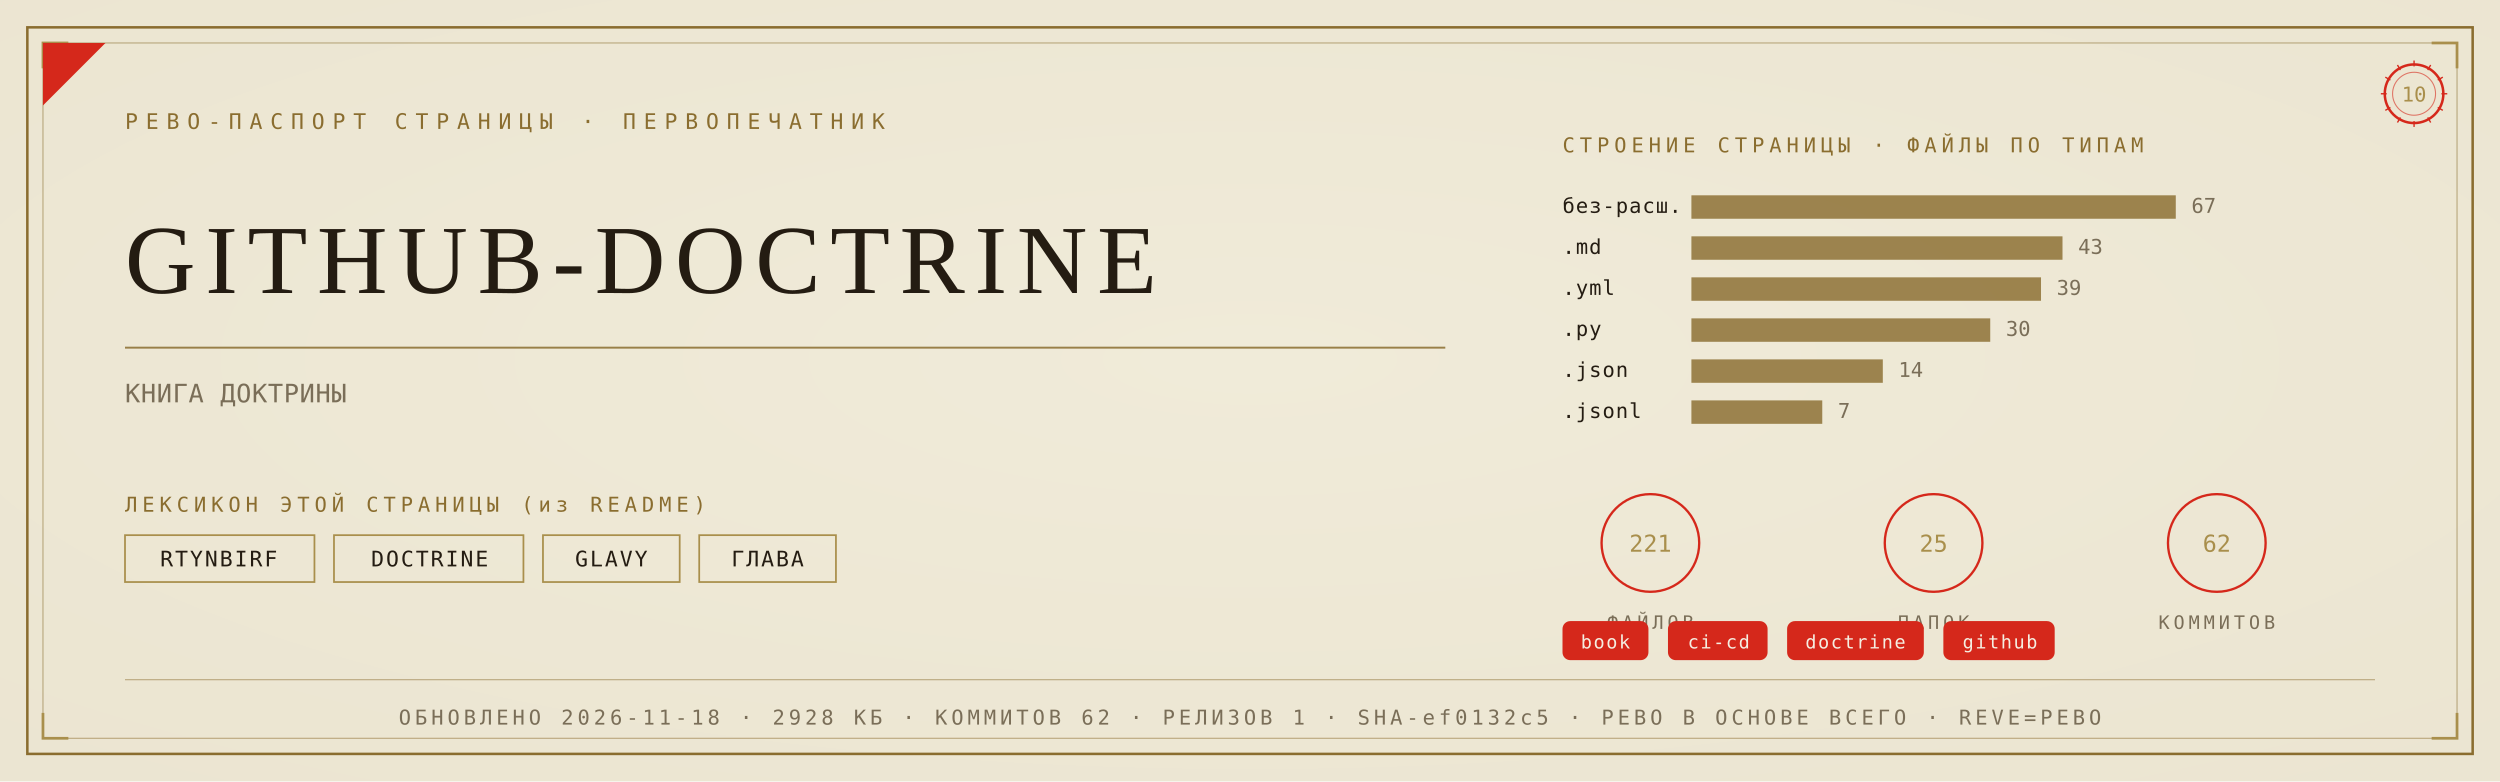
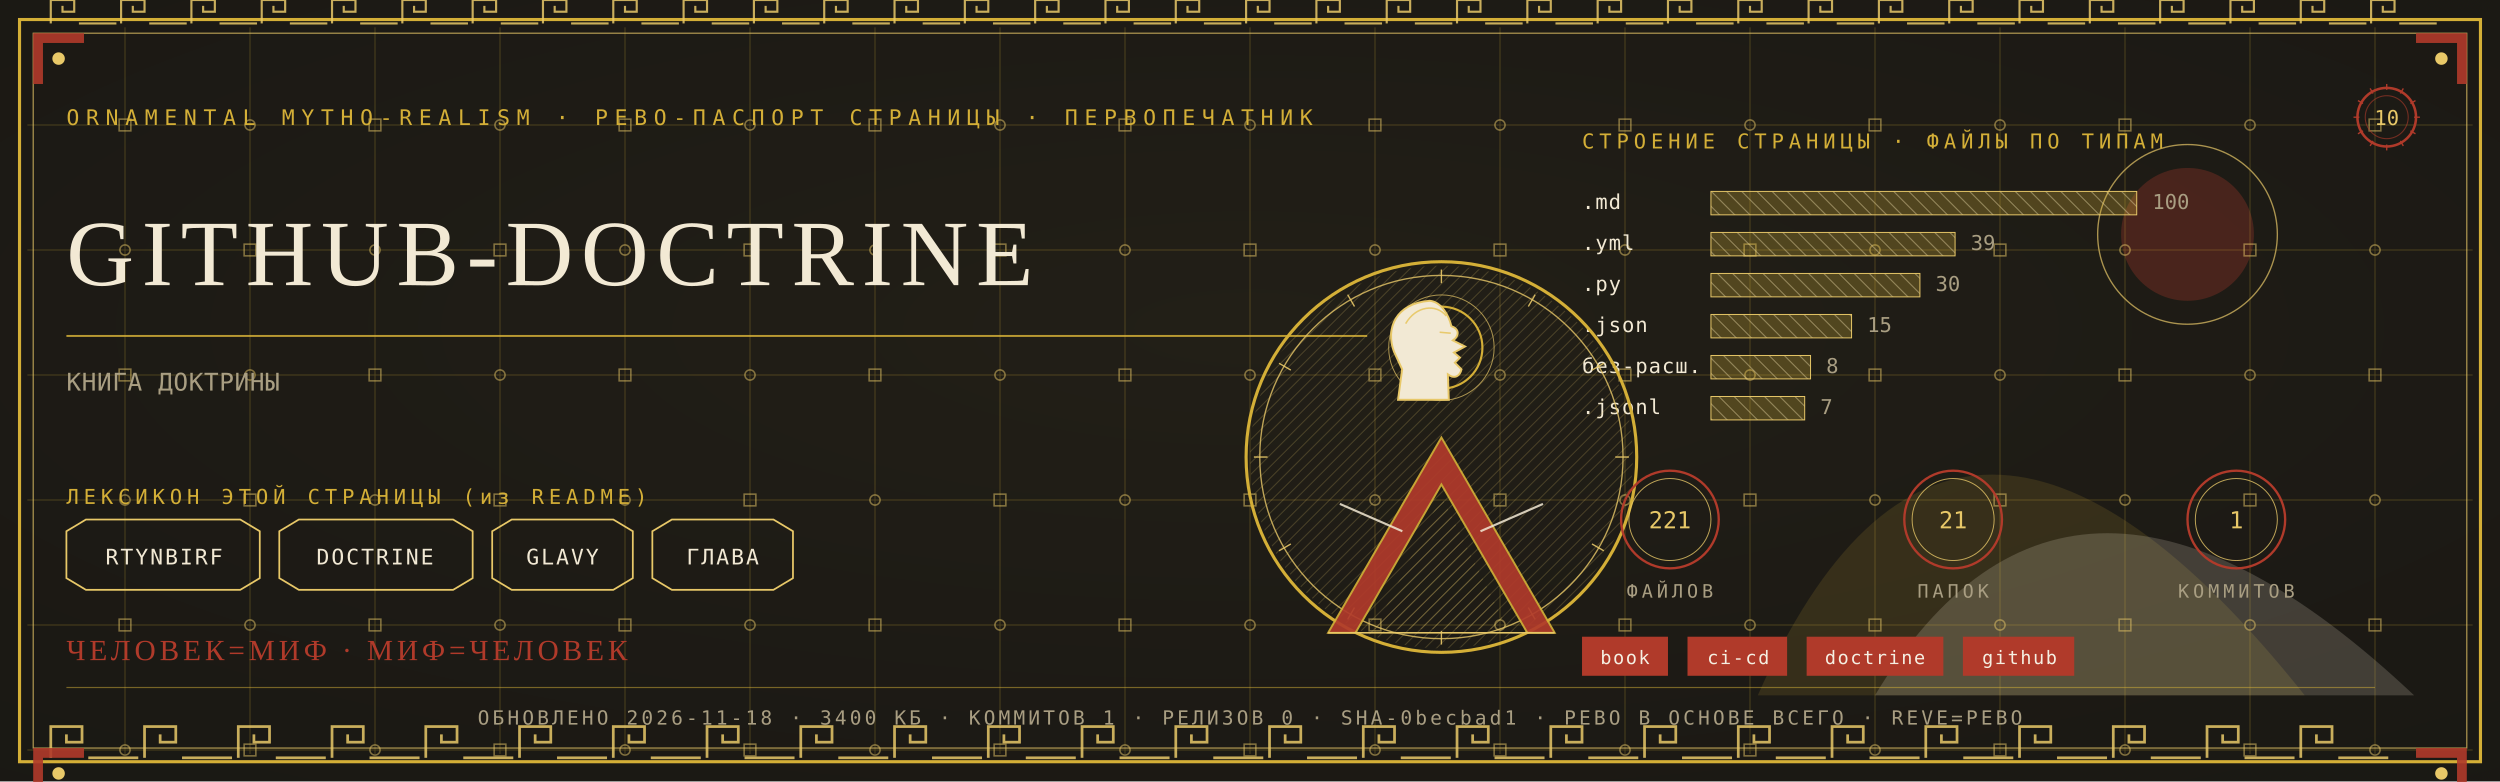
<svg xmlns="http://www.w3.org/2000/svg" viewBox="0 0 1280 400" width="1280" height="400">
  <defs>
-     <radialGradient id="rp10" cx="0.5" cy="0.46" r="1.05">
-       <stop offset="0" stop-color="#F1EBDA" />
-       <stop offset="1" stop-color="#EAE2CE" />
+     <radialGradient id="rp10" cx="0.5" cy="0.42" r="1.1">
+       <stop offset="0" stop-color="#232017" />
+       <stop offset="1" stop-color="#171512" />
    </radialGradient>
+     <pattern id="hatchm" width="4.2" height="4.2" patternUnits="userSpaceOnUse" patternTransform="rotate(45)">
+       <rect width="4.2" height="4.2" fill="none" />
+       <line x1="0" y1="0" x2="0" y2="4.2" stroke="#E8C868" stroke-width="0.5" />
+     </pattern>
+     <pattern id="hatchv" width="5.5" height="5.5" patternUnits="userSpaceOnUse" patternTransform="rotate(-45)">
+       <rect width="5.5" height="5.5" fill="none" />
+       <line x1="0" y1="0" x2="0" y2="5.5" stroke="#F2E9D4" stroke-width="0.5" />
+     </pattern>
  </defs>
-   <rect width="1280" height="400" fill="#EAE2CE" />
-   <rect width="1280" height="400" fill="url(#rp10)" opacity="0.92" />
-   <rect x="14" y="14" width="1252" height="372" fill="none" stroke="#8A6D2F" stroke-width="1.3" />
-   <rect x="22" y="22" width="1236" height="356" fill="none" stroke="#8A6D2F" stroke-width="0.55" opacity="0.55" />
-   <path d="M 22 35 L 22 22 L 35 22" fill="none" stroke="#A98F4C" stroke-width="1.4" />
-   <path d="M 1258 35 L 1258 22 L 1245 22" fill="none" stroke="#A98F4C" stroke-width="1.4" />
-   <path d="M 22 365 L 22 378 L 35 378" fill="none" stroke="#A98F4C" stroke-width="1.4" />
-   <path d="M 1258 365 L 1258 378 L 1245 378" fill="none" stroke="#A98F4C" stroke-width="1.4" />
-   <path d="M 22 54 L 22 22 L 54 22 Z" fill="#D5281B" />
-   <text x="64" y="66" font-family="'Cascadia Mono', ui-monospace, Consolas, monospace" font-size="11" fill="#8A6D2F" letter-spacing="4">РЕВО-ПАСПОРТ СТРАНИЦЫ · ПЕРВОПЕЧАТНИК</text>
-   <g transform="translate(1236,48)">
-     <circle r="15" fill="none" stroke="#D5281B" stroke-width="1.3" />
-     <circle r="11" fill="none" stroke="#D5281B" stroke-width="0.55" opacity="0.6" />
-     <text y="4" text-anchor="middle" font-family="'Cascadia Mono', ui-monospace, Consolas, monospace" font-size="10.5" fill="#A98F4C">10</text>
-     <g stroke="#D5281B" stroke-width="0.7">
+   <rect width="1280" height="400" fill="#171512" />
+   <rect width="1280" height="400" fill="url(#rp10)" opacity="0.94" />
+   <path d="M 900 356 Q 1000 130 1180 356 Z" fill="#D4AF37" opacity="0.14" />
+   <path d="M 960 356 Q 1060 190 1236 356 Z" fill="#F2E9D4" opacity="0.18" />
+   <circle cx="1120" cy="120" r="34" fill="#B03A2A" opacity="0.30" />
+   <circle cx="1120" cy="120" r="46" fill="none" stroke="#E8C868" stroke-width="0.7" opacity="0.7" />
+   <g stroke="#D4AF37" stroke-width="0.45" opacity="0.30">
+     <line x1="64" y1="14" x2="64" y2="386" />
+     <line x1="128" y1="14" x2="128" y2="386" />
+     <line x1="192" y1="14" x2="192" y2="386" />
+     <line x1="256" y1="14" x2="256" y2="386" />
+     <line x1="320" y1="14" x2="320" y2="386" />
+     <line x1="384" y1="14" x2="384" y2="386" />
+     <line x1="448" y1="14" x2="448" y2="386" />
+     <line x1="512" y1="14" x2="512" y2="386" />
+     <line x1="576" y1="14" x2="576" y2="386" />
+     <line x1="640" y1="14" x2="640" y2="386" />
+     <line x1="704" y1="14" x2="704" y2="386" />
+     <line x1="768" y1="14" x2="768" y2="386" />
+     <line x1="832" y1="14" x2="832" y2="386" />
+     <line x1="896" y1="14" x2="896" y2="386" />
+     <line x1="960" y1="14" x2="960" y2="386" />
+     <line x1="1024" y1="14" x2="1024" y2="386" />
+     <line x1="1088" y1="14" x2="1088" y2="386" />
+     <line x1="1152" y1="14" x2="1152" y2="386" />
+     <line x1="1216" y1="14" x2="1216" y2="386" />
+     <line x1="14" y1="64" x2="1266" y2="64" />
+     <line x1="14" y1="128" x2="1266" y2="128" />
+     <line x1="14" y1="192" x2="1266" y2="192" />
+     <line x1="14" y1="256" x2="1266" y2="256" />
+     <line x1="14" y1="320" x2="1266" y2="320" />
+     <line x1="14" y1="384" x2="1266" y2="384" />
+   </g>
+   <g fill="none" stroke="#E8C868" stroke-width="0.8" opacity="0.5">
+     <rect x="61" y="61" width="6" height="6" />
+     <circle cx="64" cy="128" r="2.6" />
+     <rect x="61" y="189" width="6" height="6" />
+     <circle cx="64" cy="256" r="2.6" />
+     <rect x="61" y="317" width="6" height="6" />
+     <circle cx="64" cy="384" r="2.6" />
+     <circle cx="128" cy="64" r="2.6" />
+     <rect x="125" y="125" width="6" height="6" />
+     <circle cx="128" cy="192" r="2.6" />
+     <rect x="125" y="253" width="6" height="6" />
+     <circle cx="128" cy="320" r="2.6" />
+     <rect x="125" y="381" width="6" height="6" />
+     <rect x="189" y="61" width="6" height="6" />
+     <circle cx="192" cy="128" r="2.6" />
+     <rect x="189" y="189" width="6" height="6" />
+     <circle cx="192" cy="256" r="2.6" />
+     <rect x="189" y="317" width="6" height="6" />
+     <circle cx="192" cy="384" r="2.6" />
+     <circle cx="256" cy="64" r="2.6" />
+     <rect x="253" y="125" width="6" height="6" />
+     <circle cx="256" cy="192" r="2.6" />
+     <rect x="253" y="253" width="6" height="6" />
+     <circle cx="256" cy="320" r="2.6" />
+     <rect x="253" y="381" width="6" height="6" />
+     <rect x="317" y="61" width="6" height="6" />
+     <circle cx="320" cy="128" r="2.6" />
+     <rect x="317" y="189" width="6" height="6" />
+     <circle cx="320" cy="256" r="2.6" />
+     <rect x="317" y="317" width="6" height="6" />
+     <circle cx="320" cy="384" r="2.6" />
+     <circle cx="384" cy="64" r="2.6" />
+     <rect x="381" y="125" width="6" height="6" />
+     <circle cx="384" cy="192" r="2.6" />
+     <rect x="381" y="253" width="6" height="6" />
+     <circle cx="384" cy="320" r="2.6" />
+     <rect x="381" y="381" width="6" height="6" />
+     <rect x="445" y="61" width="6" height="6" />
+     <circle cx="448" cy="128" r="2.6" />
+     <rect x="445" y="189" width="6" height="6" />
+     <circle cx="448" cy="256" r="2.6" />
+     <rect x="445" y="317" width="6" height="6" />
+     <circle cx="448" cy="384" r="2.6" />
+     <circle cx="512" cy="64" r="2.6" />
+     <rect x="509" y="125" width="6" height="6" />
+     <circle cx="512" cy="192" r="2.6" />
+     <rect x="509" y="253" width="6" height="6" />
+     <circle cx="512" cy="320" r="2.6" />
+     <rect x="509" y="381" width="6" height="6" />
+     <rect x="573" y="61" width="6" height="6" />
+     <circle cx="576" cy="128" r="2.6" />
+     <rect x="573" y="189" width="6" height="6" />
+     <circle cx="576" cy="256" r="2.6" />
+     <rect x="573" y="317" width="6" height="6" />
+     <circle cx="576" cy="384" r="2.6" />
+     <circle cx="640" cy="64" r="2.6" />
+     <rect x="637" y="125" width="6" height="6" />
+     <circle cx="640" cy="192" r="2.6" />
+     <rect x="637" y="253" width="6" height="6" />
+     <circle cx="640" cy="320" r="2.6" />
+     <rect x="637" y="381" width="6" height="6" />
+     <rect x="701" y="61" width="6" height="6" />
+     <circle cx="704" cy="128" r="2.6" />
+     <rect x="701" y="189" width="6" height="6" />
+     <circle cx="704" cy="256" r="2.6" />
+     <rect x="701" y="317" width="6" height="6" />
+     <circle cx="704" cy="384" r="2.6" />
+     <circle cx="768" cy="64" r="2.6" />
+     <rect x="765" y="125" width="6" height="6" />
+     <circle cx="768" cy="192" r="2.6" />
+     <rect x="765" y="253" width="6" height="6" />
+     <circle cx="768" cy="320" r="2.6" />
+     <rect x="765" y="381" width="6" height="6" />
+     <rect x="829" y="61" width="6" height="6" />
+     <circle cx="832" cy="128" r="2.6" />
+     <rect x="829" y="189" width="6" height="6" />
+     <circle cx="832" cy="256" r="2.6" />
+     <rect x="829" y="317" width="6" height="6" />
+     <circle cx="832" cy="384" r="2.6" />
+     <circle cx="896" cy="64" r="2.6" />
+     <rect x="893" y="125" width="6" height="6" />
+     <circle cx="896" cy="192" r="2.6" />
+     <rect x="893" y="253" width="6" height="6" />
+     <circle cx="896" cy="320" r="2.6" />
+     <rect x="893" y="381" width="6" height="6" />
+     <rect x="957" y="61" width="6" height="6" />
+     <circle cx="960" cy="128" r="2.6" />
+     <rect x="957" y="189" width="6" height="6" />
+     <circle cx="960" cy="256" r="2.6" />
+     <rect x="957" y="317" width="6" height="6" />
+     <circle cx="960" cy="384" r="2.6" />
+     <circle cx="1024" cy="64" r="2.6" />
+     <rect x="1021" y="125" width="6" height="6" />
+     <circle cx="1024" cy="192" r="2.6" />
+     <rect x="1021" y="253" width="6" height="6" />
+     <circle cx="1024" cy="320" r="2.6" />
+     <rect x="1021" y="381" width="6" height="6" />
+     <rect x="1085" y="61" width="6" height="6" />
+     <circle cx="1088" cy="128" r="2.6" />
+     <rect x="1085" y="189" width="6" height="6" />
+     <circle cx="1088" cy="256" r="2.6" />
+     <rect x="1085" y="317" width="6" height="6" />
+     <circle cx="1088" cy="384" r="2.6" />
+     <circle cx="1152" cy="64" r="2.6" />
+     <rect x="1149" y="125" width="6" height="6" />
+     <circle cx="1152" cy="192" r="2.6" />
+     <rect x="1149" y="253" width="6" height="6" />
+     <circle cx="1152" cy="320" r="2.6" />
+     <rect x="1149" y="381" width="6" height="6" />
+     <rect x="1213" y="61" width="6" height="6" />
+     <circle cx="1216" cy="128" r="2.6" />
+     <rect x="1213" y="189" width="6" height="6" />
+     <circle cx="1216" cy="256" r="2.6" />
+     <rect x="1213" y="317" width="6" height="6" />
+     <circle cx="1216" cy="384" r="2.6" />
+   </g>
+   <rect x="10" y="10" width="1260" height="380" fill="none" stroke="#D4AF37" stroke-width="1.6" />
+   <rect x="17" y="17" width="1246" height="366" fill="none" stroke="#E8C868" stroke-width="0.6" opacity="0.75" />
+   <g fill="none" stroke="#E8C868" stroke-width="1.4" opacity="0.85">
+     <path d="M 26 388 L 26 372 L 42 372 L 42 380.0 L 34.0 380.0 L 34.0 376.0" />
+     <line x1="45.2" y1="388" x2="70.8" y2="388" />
+     <path d="M 74 388 L 74 372 L 90 372 L 90 380.0 L 82.0 380.0 L 82.0 376.0" />
+     <line x1="93.2" y1="388" x2="118.8" y2="388" />
+     <path d="M 122 388 L 122 372 L 138 372 L 138 380.0 L 130.0 380.0 L 130.0 376.0" />
+     <line x1="141.2" y1="388" x2="166.8" y2="388" />
+     <path d="M 170 388 L 170 372 L 186 372 L 186 380.0 L 178.0 380.0 L 178.0 376.0" />
+     <line x1="189.2" y1="388" x2="214.8" y2="388" />
+     <path d="M 218 388 L 218 372 L 234 372 L 234 380.0 L 226.0 380.0 L 226.0 376.0" />
+     <line x1="237.2" y1="388" x2="262.8" y2="388" />
+     <path d="M 266 388 L 266 372 L 282 372 L 282 380.0 L 274.0 380.0 L 274.0 376.0" />
+     <line x1="285.2" y1="388" x2="310.8" y2="388" />
+     <path d="M 314 388 L 314 372 L 330 372 L 330 380.0 L 322.0 380.0 L 322.0 376.0" />
+     <line x1="333.2" y1="388" x2="358.8" y2="388" />
+     <path d="M 362 388 L 362 372 L 378 372 L 378 380.0 L 370.0 380.0 L 370.0 376.0" />
+     <line x1="381.2" y1="388" x2="406.8" y2="388" />
+     <path d="M 410 388 L 410 372 L 426 372 L 426 380.0 L 418.0 380.0 L 418.0 376.0" />
+     <line x1="429.2" y1="388" x2="454.8" y2="388" />
+     <path d="M 458 388 L 458 372 L 474 372 L 474 380.0 L 466.0 380.0 L 466.0 376.0" />
+     <line x1="477.2" y1="388" x2="502.8" y2="388" />
+     <path d="M 506 388 L 506 372 L 522 372 L 522 380.0 L 514.0 380.0 L 514.0 376.0" />
+     <line x1="525.2" y1="388" x2="550.8" y2="388" />
+     <path d="M 554 388 L 554 372 L 570 372 L 570 380.0 L 562.0 380.0 L 562.0 376.0" />
+     <line x1="573.2" y1="388" x2="598.8" y2="388" />
+     <path d="M 602 388 L 602 372 L 618 372 L 618 380.0 L 610.0 380.0 L 610.0 376.0" />
+     <line x1="621.2" y1="388" x2="646.8" y2="388" />
+     <path d="M 650 388 L 650 372 L 666 372 L 666 380.0 L 658.0 380.0 L 658.0 376.0" />
+     <line x1="669.2" y1="388" x2="694.8" y2="388" />
+     <path d="M 698 388 L 698 372 L 714 372 L 714 380.0 L 706.0 380.0 L 706.0 376.0" />
+     <line x1="717.2" y1="388" x2="742.8" y2="388" />
+     <path d="M 746 388 L 746 372 L 762 372 L 762 380.0 L 754.0 380.0 L 754.0 376.0" />
+     <line x1="765.2" y1="388" x2="790.8" y2="388" />
+     <path d="M 794 388 L 794 372 L 810 372 L 810 380.0 L 802.0 380.0 L 802.0 376.0" />
+     <line x1="813.2" y1="388" x2="838.8" y2="388" />
+     <path d="M 842 388 L 842 372 L 858 372 L 858 380.0 L 850.0 380.0 L 850.0 376.0" />
+     <line x1="861.2" y1="388" x2="886.8" y2="388" />
+     <path d="M 890 388 L 890 372 L 906 372 L 906 380.0 L 898.0 380.0 L 898.0 376.0" />
+     <line x1="909.2" y1="388" x2="934.8" y2="388" />
+     <path d="M 938 388 L 938 372 L 954 372 L 954 380.0 L 946.0 380.0 L 946.0 376.0" />
+     <line x1="957.2" y1="388" x2="982.8" y2="388" />
+     <path d="M 986 388 L 986 372 L 1002 372 L 1002 380.0 L 994.0 380.0 L 994.0 376.0" />
+     <line x1="1005.2" y1="388" x2="1030.8" y2="388" />
+     <path d="M 1034 388 L 1034 372 L 1050 372 L 1050 380.0 L 1042.0 380.0 L 1042.0 376.0" />
+     <line x1="1053.2" y1="388" x2="1078.8" y2="388" />
+     <path d="M 1082 388 L 1082 372 L 1098 372 L 1098 380.0 L 1090.0 380.0 L 1090.0 376.0" />
+     <line x1="1101.2" y1="388" x2="1126.8" y2="388" />
+     <path d="M 1130 388 L 1130 372 L 1146 372 L 1146 380.0 L 1138.0 380.0 L 1138.0 376.0" />
+     <line x1="1149.2" y1="388" x2="1174.8" y2="388" />
+     <path d="M 1178 388 L 1178 372 L 1194 372 L 1194 380.0 L 1186.0 380.0 L 1186.0 376.0" />
+     <line x1="1197.2" y1="388" x2="1222.8" y2="388" />
+   </g>
+   <g fill="none" stroke="#E8C868" stroke-width="1.1" opacity="0.85">
+     <path d="M 26 12 L 26 0 L 38 0 L 38 6.0 L 32.0 6.0 L 32.0 3.0" />
+     <line x1="40.4" y1="12" x2="59.6" y2="12" />
+     <path d="M 62 12 L 62 0 L 74 0 L 74 6.0 L 68.0 6.0 L 68.0 3.0" />
+     <line x1="76.4" y1="12" x2="95.6" y2="12" />
+     <path d="M 98 12 L 98 0 L 110 0 L 110 6.0 L 104.0 6.0 L 104.0 3.0" />
+     <line x1="112.4" y1="12" x2="131.6" y2="12" />
+     <path d="M 134 12 L 134 0 L 146 0 L 146 6.0 L 140.0 6.0 L 140.0 3.0" />
+     <line x1="148.4" y1="12" x2="167.6" y2="12" />
+     <path d="M 170 12 L 170 0 L 182 0 L 182 6.0 L 176.0 6.0 L 176.0 3.0" />
+     <line x1="184.4" y1="12" x2="203.6" y2="12" />
+     <path d="M 206 12 L 206 0 L 218 0 L 218 6.0 L 212.0 6.0 L 212.0 3.0" />
+     <line x1="220.4" y1="12" x2="239.6" y2="12" />
+     <path d="M 242 12 L 242 0 L 254 0 L 254 6.0 L 248.0 6.0 L 248.0 3.0" />
+     <line x1="256.4" y1="12" x2="275.6" y2="12" />
+     <path d="M 278 12 L 278 0 L 290 0 L 290 6.0 L 284.0 6.0 L 284.0 3.0" />
+     <line x1="292.4" y1="12" x2="311.6" y2="12" />
+     <path d="M 314 12 L 314 0 L 326 0 L 326 6.0 L 320.0 6.0 L 320.0 3.0" />
+     <line x1="328.4" y1="12" x2="347.6" y2="12" />
+     <path d="M 350 12 L 350 0 L 362 0 L 362 6.0 L 356.0 6.0 L 356.0 3.0" />
+     <line x1="364.4" y1="12" x2="383.6" y2="12" />
+     <path d="M 386 12 L 386 0 L 398 0 L 398 6.0 L 392.0 6.0 L 392.0 3.0" />
+     <line x1="400.4" y1="12" x2="419.6" y2="12" />
+     <path d="M 422 12 L 422 0 L 434 0 L 434 6.0 L 428.0 6.0 L 428.0 3.0" />
+     <line x1="436.4" y1="12" x2="455.6" y2="12" />
+     <path d="M 458 12 L 458 0 L 470 0 L 470 6.0 L 464.0 6.0 L 464.0 3.0" />
+     <line x1="472.4" y1="12" x2="491.6" y2="12" />
+     <path d="M 494 12 L 494 0 L 506 0 L 506 6.0 L 500.0 6.0 L 500.0 3.0" />
+     <line x1="508.4" y1="12" x2="527.6" y2="12" />
+     <path d="M 530 12 L 530 0 L 542 0 L 542 6.0 L 536.0 6.0 L 536.0 3.0" />
+     <line x1="544.4" y1="12" x2="563.6" y2="12" />
+     <path d="M 566 12 L 566 0 L 578 0 L 578 6.0 L 572.0 6.0 L 572.0 3.0" />
+     <line x1="580.4" y1="12" x2="599.6" y2="12" />
+     <path d="M 602 12 L 602 0 L 614 0 L 614 6.0 L 608.0 6.0 L 608.0 3.0" />
+     <line x1="616.4" y1="12" x2="635.6" y2="12" />
+     <path d="M 638 12 L 638 0 L 650 0 L 650 6.0 L 644.0 6.0 L 644.0 3.0" />
+     <line x1="652.4" y1="12" x2="671.6" y2="12" />
+     <path d="M 674 12 L 674 0 L 686 0 L 686 6.0 L 680.0 6.0 L 680.0 3.0" />
+     <line x1="688.4" y1="12" x2="707.6" y2="12" />
+     <path d="M 710 12 L 710 0 L 722 0 L 722 6.0 L 716.0 6.0 L 716.0 3.0" />
+     <line x1="724.4" y1="12" x2="743.6" y2="12" />
+     <path d="M 746 12 L 746 0 L 758 0 L 758 6.0 L 752.0 6.0 L 752.0 3.0" />
+     <line x1="760.4" y1="12" x2="779.6" y2="12" />
+     <path d="M 782 12 L 782 0 L 794 0 L 794 6.0 L 788.0 6.0 L 788.0 3.0" />
+     <line x1="796.4" y1="12" x2="815.6" y2="12" />
+     <path d="M 818 12 L 818 0 L 830 0 L 830 6.0 L 824.0 6.0 L 824.0 3.0" />
+     <line x1="832.4" y1="12" x2="851.6" y2="12" />
+     <path d="M 854 12 L 854 0 L 866 0 L 866 6.0 L 860.0 6.0 L 860.0 3.0" />
+     <line x1="868.4" y1="12" x2="887.6" y2="12" />
+     <path d="M 890 12 L 890 0 L 902 0 L 902 6.0 L 896.0 6.0 L 896.0 3.0" />
+     <line x1="904.4" y1="12" x2="923.6" y2="12" />
+     <path d="M 926 12 L 926 0 L 938 0 L 938 6.0 L 932.0 6.0 L 932.0 3.0" />
+     <line x1="940.4" y1="12" x2="959.6" y2="12" />
+     <path d="M 962 12 L 962 0 L 974 0 L 974 6.0 L 968.0 6.0 L 968.0 3.0" />
+     <line x1="976.4" y1="12" x2="995.6" y2="12" />
+     <path d="M 998 12 L 998 0 L 1010 0 L 1010 6.0 L 1004.0 6.0 L 1004.0 3.0" />
+     <line x1="1012.4" y1="12" x2="1031.6" y2="12" />
+     <path d="M 1034 12 L 1034 0 L 1046 0 L 1046 6.0 L 1040.0 6.0 L 1040.0 3.0" />
+     <line x1="1048.4" y1="12" x2="1067.6" y2="12" />
+     <path d="M 1070 12 L 1070 0 L 1082 0 L 1082 6.0 L 1076.0 6.0 L 1076.0 3.0" />
+     <line x1="1084.4" y1="12" x2="1103.6" y2="12" />
+     <path d="M 1106 12 L 1106 0 L 1118 0 L 1118 6.0 L 1112.0 6.0 L 1112.0 3.0" />
+     <line x1="1120.4" y1="12" x2="1139.6" y2="12" />
+     <path d="M 1142 12 L 1142 0 L 1154 0 L 1154 6.0 L 1148.0 6.0 L 1148.0 3.0" />
+     <line x1="1156.4" y1="12" x2="1175.6" y2="12" />
+     <path d="M 1178 12 L 1178 0 L 1190 0 L 1190 6.0 L 1184.0 6.0 L 1184.0 3.0" />
+     <line x1="1192.4" y1="12" x2="1211.6" y2="12" />
+     <path d="M 1214 12 L 1214 0 L 1226 0 L 1226 6.0 L 1220.0 6.0 L 1220.0 3.0" />
+     <line x1="1228.4" y1="12" x2="1247.6" y2="12" />
+   </g>
+   <g transform="translate(17,17) scale(1,1)">
+     <path d="M 0 0 L 26 0 L 26 5 L 5 5 L 5 26 L 0 26 Z" fill="#B03A2A" opacity="0.9" />
+     <circle cx="13" cy="13" r="3.2" fill="#E8C868" />
+   </g>
+   <g transform="translate(1263,17) scale(-1,1)">
+     <path d="M 0 0 L 26 0 L 26 5 L 5 5 L 5 26 L 0 26 Z" fill="#B03A2A" opacity="0.9" />
+     <circle cx="13" cy="13" r="3.2" fill="#E8C868" />
+   </g>
+   <g transform="translate(17,383) scale(1,1)">
+     <path d="M 0 0 L 26 0 L 26 5 L 5 5 L 5 26 L 0 26 Z" fill="#B03A2A" opacity="0.9" />
+     <circle cx="13" cy="13" r="3.2" fill="#E8C868" />
+   </g>
+   <g transform="translate(1263,383) scale(-1,1)">
+     <path d="M 0 0 L 26 0 L 26 5 L 5 5 L 5 26 L 0 26 Z" fill="#B03A2A" opacity="0.9" />
+     <circle cx="13" cy="13" r="3.2" fill="#E8C868" />
+   </g>
+   <text x="34" y="64" font-family="'Cascadia Mono', ui-monospace, Consolas, monospace" font-size="11" fill="#D4AF37" letter-spacing="3.4">ORNAMENTAL MYTHO-REALISM · РЕВО-ПАСПОРТ СТРАНИЦЫ · ПЕРВОПЕЧАТНИК</text>
+   <g transform="translate(1222,60)">
+     <circle r="15" fill="none" stroke="#B03A2A" stroke-width="1.3" />
+     <circle r="11" fill="none" stroke="#B03A2A" stroke-width="0.55" opacity="0.6" />
+     <text y="4" text-anchor="middle" font-family="'Cascadia Mono', ui-monospace, Consolas, monospace" font-size="10.5" fill="#E8C868">10</text>
+     <g stroke="#B03A2A" stroke-width="0.7">
      <line x1="0" y1="-17" x2="0" y2="-14" transform="rotate(0)" />
      <line x1="0" y1="-17" x2="0" y2="-14" transform="rotate(30)" />
      <line x1="0" y1="-17" x2="0" y2="-14" transform="rotate(60)" />
      <line x1="0" y1="-17" x2="0" y2="-14" transform="rotate(90)" />
      <line x1="0" y1="-17" x2="0" y2="-14" transform="rotate(120)" />
      <line x1="0" y1="-17" x2="0" y2="-14" transform="rotate(150)" />
      <line x1="0" y1="-17" x2="0" y2="-14" transform="rotate(180)" />
      <line x1="0" y1="-17" x2="0" y2="-14" transform="rotate(210)" />
      <line x1="0" y1="-17" x2="0" y2="-14" transform="rotate(240)" />
      <line x1="0" y1="-17" x2="0" y2="-14" transform="rotate(270)" />
      <line x1="0" y1="-17" x2="0" y2="-14" transform="rotate(300)" />
      <line x1="0" y1="-17" x2="0" y2="-14" transform="rotate(330)" />
    </g>
  </g>
-   <text x="64" y="150" font-family="Georgia, 'Times New Roman', serif" font-size="50.0" fill="#241C12" letter-spacing="5">GITHUB-DOCTRINE</text>
-   <line x1="64" y1="178" x2="740" y2="178" stroke="#8A6D2F" stroke-width="1" opacity="0.85" />
-   <text x="64" y="206" font-family="'Cascadia Mono', ui-monospace, Consolas, monospace" font-size="13" fill="#7A6E58" letter-spacing="0.3">КНИГА ДОКТРИНЫ</text>
-   <text x="64" y="262" font-family="'Cascadia Mono', ui-monospace, Consolas, monospace" font-size="10.5" fill="#8A6D2F" letter-spacing="2.5">ЛЕКСИКОН ЭТОЙ СТРАНИЦЫ (из README)</text>
-   <rect x="64" y="274" width="97" height="24" fill="none" stroke="#A98F4C" stroke-width="0.9" />
-   <text x="112" y="290" text-anchor="middle" font-family="'Cascadia Mono', ui-monospace, Consolas, monospace" font-size="11" fill="#241C12" letter-spacing="1">RTYNBIRF</text>
-   <rect x="171" y="274" width="97" height="24" fill="none" stroke="#A98F4C" stroke-width="0.9" />
-   <text x="220" y="290" text-anchor="middle" font-family="'Cascadia Mono', ui-monospace, Consolas, monospace" font-size="11" fill="#241C12" letter-spacing="1">DOCTRINE</text>
-   <rect x="278" y="274" width="70" height="24" fill="none" stroke="#A98F4C" stroke-width="0.9" />
-   <text x="313" y="290" text-anchor="middle" font-family="'Cascadia Mono', ui-monospace, Consolas, monospace" font-size="11" fill="#241C12" letter-spacing="1">GLAVY</text>
-   <rect x="358" y="274" width="70" height="24" fill="none" stroke="#A98F4C" stroke-width="0.9" />
-   <text x="393" y="290" text-anchor="middle" font-family="'Cascadia Mono', ui-monospace, Consolas, monospace" font-size="11" fill="#241C12" letter-spacing="1">ГЛАВА</text>
-   <text x="800" y="78" font-family="'Cascadia Mono', ui-monospace, Consolas, monospace" font-size="10.5" fill="#8A6D2F" letter-spacing="2.5">СТРОЕНИЕ СТРАНИЦЫ · ФАЙЛЫ ПО ТИПАМ</text>
-   <text x="800" y="109" font-family="'Cascadia Mono', ui-monospace, Consolas, monospace" font-size="10.5" fill="#241C12" letter-spacing="0.5">без-расш.</text>
-   <rect x="866" y="100" width="248" height="12" fill="#8A6D2F" opacity="0.82" />
-   <text x="1122" y="109" font-family="'Cascadia Mono', ui-monospace, Consolas, monospace" font-size="10.5" fill="#7A6E58">67</text>
-   <text x="800" y="130" font-family="'Cascadia Mono', ui-monospace, Consolas, monospace" font-size="10.5" fill="#241C12" letter-spacing="0.5">.md</text>
-   <rect x="866" y="121" width="190" height="12" fill="#8A6D2F" opacity="0.82" />
-   <text x="1064" y="130" font-family="'Cascadia Mono', ui-monospace, Consolas, monospace" font-size="10.5" fill="#7A6E58">43</text>
-   <text x="800" y="151" font-family="'Cascadia Mono', ui-monospace, Consolas, monospace" font-size="10.5" fill="#241C12" letter-spacing="0.5">.yml</text>
-   <rect x="866" y="142" width="179" height="12" fill="#8A6D2F" opacity="0.82" />
-   <text x="1053" y="151" font-family="'Cascadia Mono', ui-monospace, Consolas, monospace" font-size="10.5" fill="#7A6E58">39</text>
-   <text x="800" y="172" font-family="'Cascadia Mono', ui-monospace, Consolas, monospace" font-size="10.5" fill="#241C12" letter-spacing="0.5">.py</text>
-   <rect x="866" y="163" width="153" height="12" fill="#8A6D2F" opacity="0.82" />
-   <text x="1027" y="172" font-family="'Cascadia Mono', ui-monospace, Consolas, monospace" font-size="10.5" fill="#7A6E58">30</text>
-   <text x="800" y="193" font-family="'Cascadia Mono', ui-monospace, Consolas, monospace" font-size="10.5" fill="#241C12" letter-spacing="0.5">.json</text>
-   <rect x="866" y="184" width="98" height="12" fill="#8A6D2F" opacity="0.82" />
-   <text x="972" y="193" font-family="'Cascadia Mono', ui-monospace, Consolas, monospace" font-size="10.5" fill="#7A6E58">14</text>
-   <text x="800" y="214" font-family="'Cascadia Mono', ui-monospace, Consolas, monospace" font-size="10.5" fill="#241C12" letter-spacing="0.5">.jsonl</text>
-   <rect x="866" y="205" width="67" height="12" fill="#8A6D2F" opacity="0.82" />
-   <text x="941" y="214" font-family="'Cascadia Mono', ui-monospace, Consolas, monospace" font-size="10.5" fill="#7A6E58">7</text>
-   <g transform="translate(845,278)">
-     <circle r="25" fill="none" stroke="#D5281B" stroke-width="1.2" />
-     <text y="4.5" text-anchor="middle" font-family="'Cascadia Mono', ui-monospace, Consolas, monospace" font-size="12" fill="#A98F4C">221</text>
-     <text y="44" text-anchor="middle" font-family="'Cascadia Mono', ui-monospace, Consolas, monospace" font-size="9.5" fill="#7A6E58" letter-spacing="2">ФАЙЛОВ</text>
-   </g>
-   <g transform="translate(990,278)">
-     <circle r="25" fill="none" stroke="#D5281B" stroke-width="1.2" />
-     <text y="4.5" text-anchor="middle" font-family="'Cascadia Mono', ui-monospace, Consolas, monospace" font-size="12" fill="#A98F4C">25</text>
-     <text y="44" text-anchor="middle" font-family="'Cascadia Mono', ui-monospace, Consolas, monospace" font-size="9.5" fill="#7A6E58" letter-spacing="2">ПАПОК</text>
-   </g>
-   <g transform="translate(1135,278)">
-     <circle r="25" fill="none" stroke="#D5281B" stroke-width="1.2" />
-     <text y="4.5" text-anchor="middle" font-family="'Cascadia Mono', ui-monospace, Consolas, monospace" font-size="12" fill="#A98F4C">62</text>
-     <text y="44" text-anchor="middle" font-family="'Cascadia Mono', ui-monospace, Consolas, monospace" font-size="9.5" fill="#7A6E58" letter-spacing="2">КОММИТОВ</text>
-   </g>
-   <rect x="800" y="318" rx="4" width="44" height="20" fill="#D5281B" />
-   <text x="822" y="332" text-anchor="middle" font-family="'Cascadia Mono', ui-monospace, Consolas, monospace" font-size="9.5" fill="#F5EFE2" letter-spacing="0.8">book</text>
-   <rect x="854" y="318" rx="4" width="51" height="20" fill="#D5281B" />
-   <text x="880" y="332" text-anchor="middle" font-family="'Cascadia Mono', ui-monospace, Consolas, monospace" font-size="9.5" fill="#F5EFE2" letter-spacing="0.8">ci-cd</text>
-   <rect x="915" y="318" rx="4" width="70" height="20" fill="#D5281B" />
-   <text x="950" y="332" text-anchor="middle" font-family="'Cascadia Mono', ui-monospace, Consolas, monospace" font-size="9.5" fill="#F5EFE2" letter-spacing="0.8">doctrine</text>
-   <rect x="995" y="318" rx="4" width="57" height="20" fill="#D5281B" />
-   <text x="1024" y="332" text-anchor="middle" font-family="'Cascadia Mono', ui-monospace, Consolas, monospace" font-size="9.5" fill="#F5EFE2" letter-spacing="0.8">github</text>
-   <line x1="64" y1="348" x2="1216" y2="348" stroke="#8A6D2F" stroke-width="0.6" opacity="0.5" />
-   <text x="640" y="371" text-anchor="middle" font-family="'Cascadia Mono', ui-monospace, Consolas, monospace" font-size="10.5" fill="#7A6E58" letter-spacing="2">ОБНОВЛЕНО 2026-11-18 · 2928 КБ · КОММИТОВ 62 · РЕЛИЗОВ 1 · SHA-ef0132c5 · РЕВО В ОСНОВЕ ВСЕГО · REVE=РЕВО</text>
+   <text x="34" y="146" font-family="Georgia, 'Times New Roman', serif" font-size="47.9" fill="#F2E9D4" letter-spacing="4">GITHUB-DOCTRINE</text>
+   <line x1="34" y1="172" x2="700" y2="172" stroke="#D4AF37" stroke-width="1" opacity="0.85" />
+   <text x="34" y="200" font-family="'Cascadia Mono', ui-monospace, Consolas, monospace" font-size="12.5" fill="#A99E82" letter-spacing="0.3">КНИГА ДОКТРИНЫ</text>
+   <text x="34" y="258" font-family="'Cascadia Mono', ui-monospace, Consolas, monospace" font-size="10.5" fill="#D4AF37" letter-spacing="2.5">ЛЕКСИКОН ЭТОЙ СТРАНИЦЫ (из README)</text>
+   <path d="M 34 272 L 44 266 L 123 266 L 133 272 L 133 296 L 123 302 L 44 302 L 34 296 Z" fill="none" stroke="#E8C868" stroke-width="0.9" />
+   <text x="84" y="289" text-anchor="middle" font-family="'Cascadia Mono', ui-monospace, Consolas, monospace" font-size="11" fill="#F2E9D4" letter-spacing="1">RTYNBIRF</text>
+   <path d="M 143 272 L 153 266 L 232 266 L 242 272 L 242 296 L 232 302 L 153 302 L 143 296 Z" fill="none" stroke="#E8C868" stroke-width="0.9" />
+   <text x="192" y="289" text-anchor="middle" font-family="'Cascadia Mono', ui-monospace, Consolas, monospace" font-size="11" fill="#F2E9D4" letter-spacing="1">DOCTRINE</text>
+   <path d="M 252 272 L 262 266 L 314 266 L 324 272 L 324 296 L 314 302 L 262 302 L 252 296 Z" fill="none" stroke="#E8C868" stroke-width="0.9" />
+   <text x="288" y="289" text-anchor="middle" font-family="'Cascadia Mono', ui-monospace, Consolas, monospace" font-size="11" fill="#F2E9D4" letter-spacing="1">GLAVY</text>
+   <path d="M 334 272 L 344 266 L 396 266 L 406 272 L 406 296 L 396 302 L 344 302 L 334 296 Z" fill="none" stroke="#E8C868" stroke-width="0.9" />
+   <text x="370" y="289" text-anchor="middle" font-family="'Cascadia Mono', ui-monospace, Consolas, monospace" font-size="11" fill="#F2E9D4" letter-spacing="1">ГЛАВА</text>
+   <text x="810" y="76" font-family="'Cascadia Mono', ui-monospace, Consolas, monospace" font-size="10.5" fill="#D4AF37" letter-spacing="2.5">СТРОЕНИЕ СТРАНИЦЫ · ФАЙЛЫ ПО ТИПАМ</text>
+   <text x="810" y="107" font-family="'Cascadia Mono', ui-monospace, Consolas, monospace" font-size="10.5" fill="#F2E9D4" letter-spacing="0.5">.md</text>
+   <rect x="876" y="98" width="218" height="12" fill="url(#hatchv)" opacity="0.9" />
+   <rect x="876" y="98" width="218" height="12" fill="#D4AF37" opacity="0.28" />
+   <rect x="876" y="98" width="218" height="12" fill="none" stroke="#E8C868" stroke-width="0.5" />
+   <text x="1102" y="107" font-family="'Cascadia Mono', ui-monospace, Consolas, monospace" font-size="10.5" fill="#A99E82">100</text>
+   <text x="810" y="128" font-family="'Cascadia Mono', ui-monospace, Consolas, monospace" font-size="10.5" fill="#F2E9D4" letter-spacing="0.5">.yml</text>
+   <rect x="876" y="119" width="125" height="12" fill="url(#hatchv)" opacity="0.9" />
+   <rect x="876" y="119" width="125" height="12" fill="#D4AF37" opacity="0.28" />
+   <rect x="876" y="119" width="125" height="12" fill="none" stroke="#E8C868" stroke-width="0.5" />
+   <text x="1009" y="128" font-family="'Cascadia Mono', ui-monospace, Consolas, monospace" font-size="10.5" fill="#A99E82">39</text>
+   <text x="810" y="149" font-family="'Cascadia Mono', ui-monospace, Consolas, monospace" font-size="10.5" fill="#F2E9D4" letter-spacing="0.5">.py</text>
+   <rect x="876" y="140" width="107" height="12" fill="url(#hatchv)" opacity="0.9" />
+   <rect x="876" y="140" width="107" height="12" fill="#D4AF37" opacity="0.28" />
+   <rect x="876" y="140" width="107" height="12" fill="none" stroke="#E8C868" stroke-width="0.5" />
+   <text x="991" y="149" font-family="'Cascadia Mono', ui-monospace, Consolas, monospace" font-size="10.5" fill="#A99E82">30</text>
+   <text x="810" y="170" font-family="'Cascadia Mono', ui-monospace, Consolas, monospace" font-size="10.5" fill="#F2E9D4" letter-spacing="0.5">.json</text>
+   <rect x="876" y="161" width="72" height="12" fill="url(#hatchv)" opacity="0.9" />
+   <rect x="876" y="161" width="72" height="12" fill="#D4AF37" opacity="0.28" />
+   <rect x="876" y="161" width="72" height="12" fill="none" stroke="#E8C868" stroke-width="0.5" />
+   <text x="956" y="170" font-family="'Cascadia Mono', ui-monospace, Consolas, monospace" font-size="10.5" fill="#A99E82">15</text>
+   <text x="810" y="191" font-family="'Cascadia Mono', ui-monospace, Consolas, monospace" font-size="10.5" fill="#F2E9D4" letter-spacing="0.5">без-расш.</text>
+   <rect x="876" y="182" width="51" height="12" fill="url(#hatchv)" opacity="0.9" />
+   <rect x="876" y="182" width="51" height="12" fill="#D4AF37" opacity="0.28" />
+   <rect x="876" y="182" width="51" height="12" fill="none" stroke="#E8C868" stroke-width="0.5" />
+   <text x="935" y="191" font-family="'Cascadia Mono', ui-monospace, Consolas, monospace" font-size="10.5" fill="#A99E82">8</text>
+   <text x="810" y="212" font-family="'Cascadia Mono', ui-monospace, Consolas, monospace" font-size="10.5" fill="#F2E9D4" letter-spacing="0.5">.jsonl</text>
+   <rect x="876" y="203" width="48" height="12" fill="url(#hatchv)" opacity="0.9" />
+   <rect x="876" y="203" width="48" height="12" fill="#D4AF37" opacity="0.28" />
+   <rect x="876" y="203" width="48" height="12" fill="none" stroke="#E8C868" stroke-width="0.5" />
+   <text x="932" y="212" font-family="'Cascadia Mono', ui-monospace, Consolas, monospace" font-size="10.5" fill="#A99E82">7</text>
+   <g transform="translate(738,234)">
+     <circle r="100" fill="none" stroke="#D4AF37" stroke-width="1.6" />
+     <circle r="93" fill="none" stroke="#E8C868" stroke-width="0.7" opacity="0.8" />
+     <circle r="98" fill="url(#hatchm)" opacity="0.4" />
+     <g stroke="#E8C868" stroke-width="0.7" opacity="0.9">
+       <line x1="0" y1="-96" x2="0" y2="-89" transform="rotate(0)" />
+       <line x1="0" y1="-96" x2="0" y2="-89" transform="rotate(30)" />
+       <line x1="0" y1="-96" x2="0" y2="-89" transform="rotate(60)" />
+       <line x1="0" y1="-96" x2="0" y2="-89" transform="rotate(90)" />
+       <line x1="0" y1="-96" x2="0" y2="-89" transform="rotate(120)" />
+       <line x1="0" y1="-96" x2="0" y2="-89" transform="rotate(150)" />
+       <line x1="0" y1="-96" x2="0" y2="-89" transform="rotate(180)" />
+       <line x1="0" y1="-96" x2="0" y2="-89" transform="rotate(210)" />
+       <line x1="0" y1="-96" x2="0" y2="-89" transform="rotate(240)" />
+       <line x1="0" y1="-96" x2="0" y2="-89" transform="rotate(270)" />
+       <line x1="0" y1="-96" x2="0" y2="-89" transform="rotate(300)" />
+       <line x1="0" y1="-96" x2="0" y2="-89" transform="rotate(330)" />
+     </g>
+     <circle cy="-56" r="21" fill="none" stroke="#D4AF37" stroke-width="1.1" />
+     <circle cy="-56" r="27" fill="none" stroke="#E8C868" stroke-width="0.5" opacity="0.7" />
+     <path d="M -6.0 -80.0 C -23.5 -78.7 -28.7 -65.7 -24.3 -54.0 L -20.1 -44.9 L -22.2 -29.3 L 3.8 -29.3 L 3.3 -42.3 C 6.9 -39.7 9.5 -41.5 10.3 -44.9 L 6.9 -48.3 L 9.5 -50.9 L 6.4 -53.5 L 12.1 -56.6 L 5.9 -59.7 C 9.5 -62.3 9.0 -65.7 5.1 -67.0 C 3.8 -72.7 -0.1 -79.5 -6.0 -80.0 Z" fill="#F2E9D4" stroke="#E8C868" stroke-width="1.0" />
+     <g fill="none" stroke="#E8C868" stroke-width="0.8" opacity="0.95">
+       <path d="M -18.3 -68.3 C -13.1 -77.4 -2.7 -78.7 2.5 -72.2" />
+       <path d="M -0.9 -63.9 L 4.8 -63.4" />
+     </g>
+     <path d="M -58.0 90.0 L 0 -10.0 L 58.0 90.0 L 44.0 90.0 L 0 14.0 L -44.0 90.0 Z" fill="#B03A2A" opacity="0.92" stroke="#D4AF37" stroke-width="1.0" />
+     <path d="M -34.0 88.0 L 0 20.0 L 34.0 88.0" fill="url(#hatchm)" opacity="0.5" stroke="none" />
+     <path d="M -58.0 90.0 L 58.0 90.0" fill="none" stroke="#E8C868" stroke-width="0.8" />
+     <path d="M -52.0 24.0 L -20.0 38.0" fill="none" stroke="#F2E9D4" stroke-width="1.1" opacity="0.85" />
+     <path d="M 52.0 24.0 L 20.0 38.0" fill="none" stroke="#F2E9D4" stroke-width="1.1" opacity="0.85" />
+   </g>
+   <g transform="translate(855,266)">
+     <circle r="25" fill="none" stroke="#B03A2A" stroke-width="1.2" />
+     <circle r="21" fill="none" stroke="#E8C868" stroke-width="0.5" opacity="0.8" />
+     <text y="4.5" text-anchor="middle" font-family="'Cascadia Mono', ui-monospace, Consolas, monospace" font-size="12" fill="#E8C868">221</text>
+     <text y="40" text-anchor="middle" font-family="'Cascadia Mono', ui-monospace, Consolas, monospace" font-size="9.5" fill="#A99E82" letter-spacing="2">ФАЙЛОВ</text>
+   </g>
+   <g transform="translate(1000,266)">
+     <circle r="25" fill="none" stroke="#B03A2A" stroke-width="1.2" />
+     <circle r="21" fill="none" stroke="#E8C868" stroke-width="0.5" opacity="0.8" />
+     <text y="4.5" text-anchor="middle" font-family="'Cascadia Mono', ui-monospace, Consolas, monospace" font-size="12" fill="#E8C868">21</text>
+     <text y="40" text-anchor="middle" font-family="'Cascadia Mono', ui-monospace, Consolas, monospace" font-size="9.5" fill="#A99E82" letter-spacing="2">ПАПОК</text>
+   </g>
+   <g transform="translate(1145,266)">
+     <circle r="25" fill="none" stroke="#B03A2A" stroke-width="1.2" />
+     <circle r="21" fill="none" stroke="#E8C868" stroke-width="0.5" opacity="0.8" />
+     <text y="4.5" text-anchor="middle" font-family="'Cascadia Mono', ui-monospace, Consolas, monospace" font-size="12" fill="#E8C868">1</text>
+     <text y="40" text-anchor="middle" font-family="'Cascadia Mono', ui-monospace, Consolas, monospace" font-size="9.5" fill="#A99E82" letter-spacing="2">КОММИТОВ</text>
+   </g>
+   <rect x="810" y="326" rx="0" width="44" height="20" fill="#B03A2A" />
+   <text x="832" y="340" text-anchor="middle" font-family="'Cascadia Mono', ui-monospace, Consolas, monospace" font-size="9.5" fill="#F5EFE2" letter-spacing="0.8">book</text>
+   <rect x="864" y="326" rx="0" width="51" height="20" fill="#B03A2A" />
+   <text x="890" y="340" text-anchor="middle" font-family="'Cascadia Mono', ui-monospace, Consolas, monospace" font-size="9.5" fill="#F5EFE2" letter-spacing="0.8">ci-cd</text>
+   <rect x="925" y="326" rx="0" width="70" height="20" fill="#B03A2A" />
+   <text x="960" y="340" text-anchor="middle" font-family="'Cascadia Mono', ui-monospace, Consolas, monospace" font-size="9.5" fill="#F5EFE2" letter-spacing="0.8">doctrine</text>
+   <rect x="1005" y="326" rx="0" width="57" height="20" fill="#B03A2A" />
+   <text x="1034" y="340" text-anchor="middle" font-family="'Cascadia Mono', ui-monospace, Consolas, monospace" font-size="9.5" fill="#F5EFE2" letter-spacing="0.8">github</text>
+   <text x="34" y="338" font-family="Georgia, 'Times New Roman', serif" font-size="15" fill="#B03A2A" letter-spacing="2">ЧЕЛОВЕК=МИФ · МИФ=ЧЕЛОВЕК</text>
+   <line x1="34" y1="352" x2="1216" y2="352" stroke="#D4AF37" stroke-width="0.6" opacity="0.5" />
+   <text x="640" y="371" text-anchor="middle" font-family="'Cascadia Mono', ui-monospace, Consolas, monospace" font-size="10" fill="#A99E82" letter-spacing="1.6">ОБНОВЛЕНО 2026-11-18 · 3400 КБ · КОММИТОВ 1 · РЕЛИЗОВ 0 · SHA-0becbad1 · РЕВО В ОСНОВЕ ВСЕГО · REVE=РЕВО</text>
</svg>
